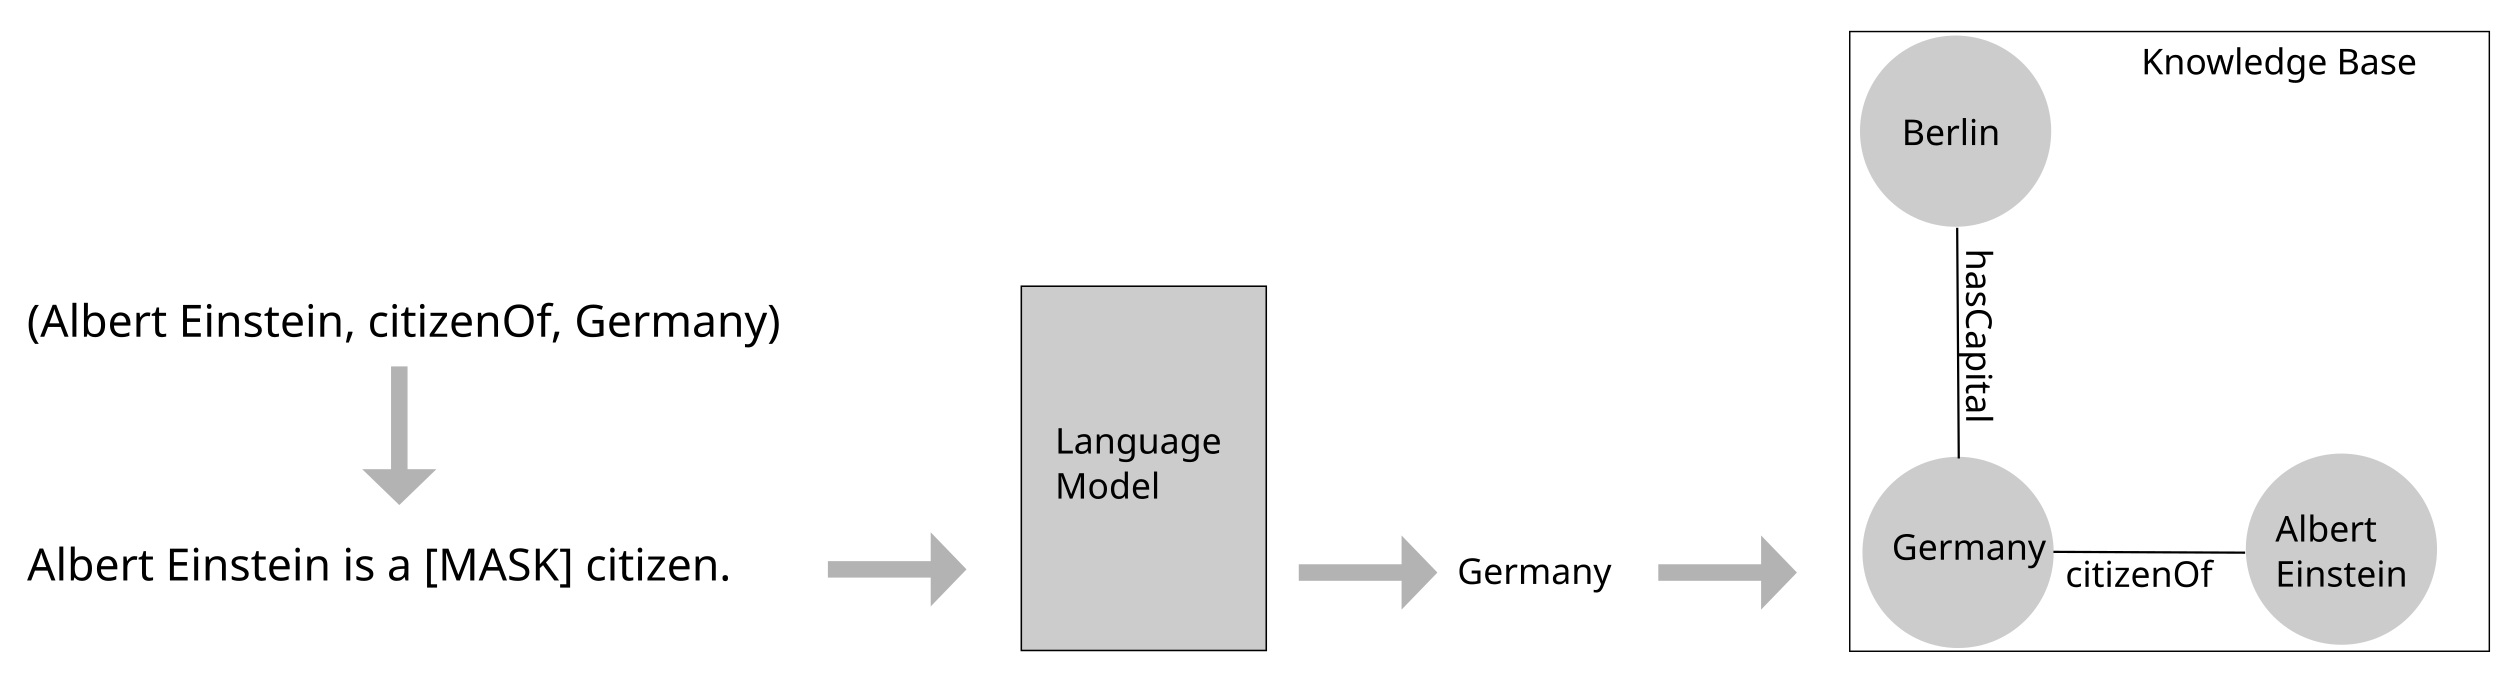
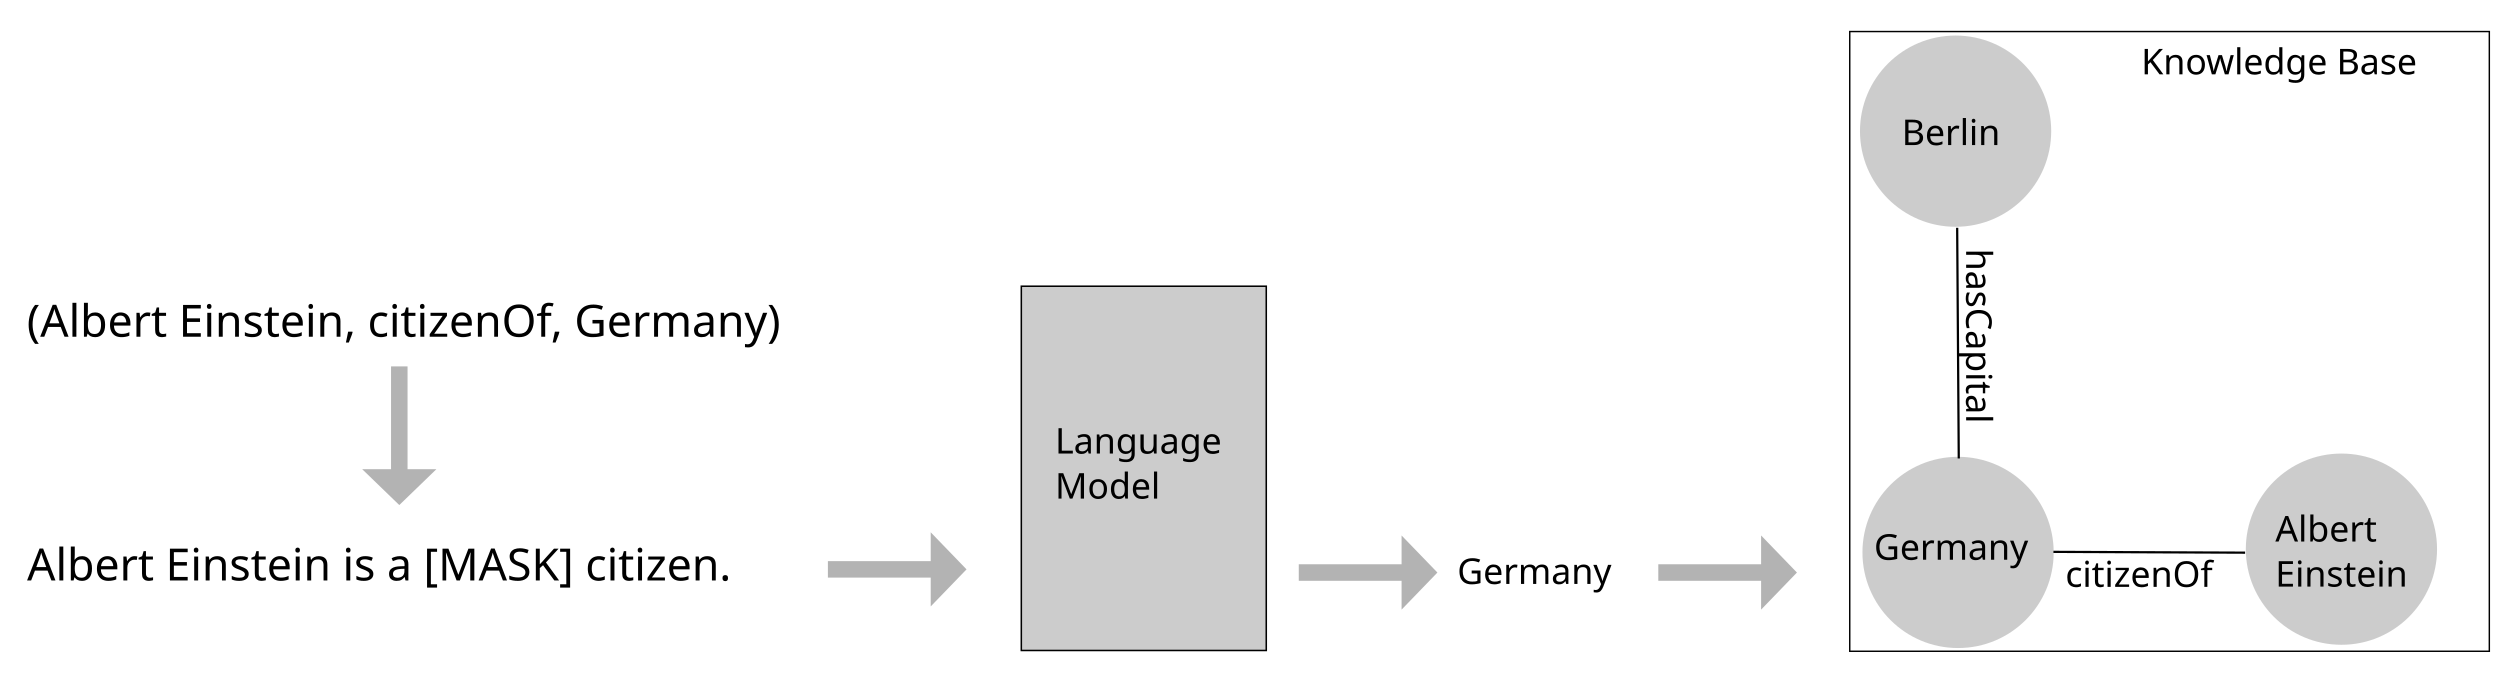
<svg xmlns="http://www.w3.org/2000/svg" width="297mm" height="80mm" viewBox="0 0 297 80" version="1.1" id="svg8">
  <defs id="defs2" />
  <g id="layer1" transform="translate(0,-217)">
    <circle style="opacity:1;fill:#cccccc;fill-opacity:0.995;stroke:none;stroke-width:0.18;stroke-linejoin:miter;stroke-miterlimit:4;stroke-dasharray:none;stroke-opacity:1" id="path815-3" cx="232.618" cy="282.628" r="11.359" />
    <circle style="opacity:1;fill:#cccccc;fill-opacity:0.995;stroke:none;stroke-width:0.18;stroke-linejoin:miter;stroke-miterlimit:4;stroke-dasharray:none;stroke-opacity:1" id="path815-3-6-7" cx="278.162" cy="282.242" r="11.359" />
    <circle style="opacity:1;fill:#cccccc;fill-opacity:0.995;stroke:none;stroke-width:0.18;stroke-linejoin:miter;stroke-miterlimit:4;stroke-dasharray:none;stroke-opacity:1" id="path815-3-6-7-5" cx="232.324" cy="232.583" r="11.359" />
    <text xml:space="preserve" style="font-style:normal;font-weight:normal;font-size:10.583px;line-height:0.5;font-family:sans-serif;letter-spacing:0px;word-spacing:0px;fill:#000000;fill-opacity:1;stroke:none;stroke-width:0.265" x="270.31" y="281.333" id="text885">
      <tspan x="270.31" y="281.333" style="font-size:4.233px;line-height:0.5;stroke-width:0.265" id="tspan895">Albert </tspan>
      <tspan x="270.31" y="286.687" style="font-size:4.233px;line-height:0.5;stroke-width:0.265" id="tspan899">Einstein</tspan>
    </text>
    <text xml:space="preserve" style="font-style:normal;font-weight:normal;font-size:10.583px;line-height:1.25;font-family:sans-serif;letter-spacing:0px;word-spacing:0px;fill:#000000;fill-opacity:1;stroke:none;stroke-width:0.265" x="81.17" y="141.652" id="text889">
      <tspan x="81.17" y="151.016" style="stroke-width:0.265" id="tspan891" />
    </text>
    <text xml:space="preserve" style="font-style:normal;font-weight:normal;font-size:10.583px;line-height:0.5;font-family:sans-serif;letter-spacing:0px;word-spacing:0px;fill:#000000;fill-opacity:1;stroke:none;stroke-width:0.265" x="173.118" y="286.376" id="text885-3">
      <tspan x="173.118" y="286.376" style="font-size:4.233px;line-height:0.5;stroke-width:0.265" id="tspan899-6">Germany</tspan>
    </text>
    <text xml:space="preserve" style="font-style:normal;font-weight:normal;font-size:10.583px;line-height:0.5;font-family:sans-serif;letter-spacing:0px;word-spacing:0px;fill:#000000;fill-opacity:1;stroke:none;stroke-width:0.265" x="68.268" y="184.115" id="text885-3-2">
      <tspan x="68.268" y="189.51" style="font-size:4.233px;line-height:0.5;stroke-width:0.265" id="tspan899-6-1" />
    </text>
    <text xml:space="preserve" style="font-style:normal;font-weight:normal;font-size:10.583px;line-height:1.25;font-family:sans-serif;letter-spacing:0px;word-spacing:0px;fill:#000000;fill-opacity:1;stroke:none;stroke-width:0.265" x="245.363" y="286.719" id="text945">
      <tspan id="tspan943" x="245.363" y="286.719" style="font-size:4.233px;stroke-width:0.265">citizenOf</tspan>
    </text>
    <path style="fill:none;stroke:#000000;stroke-width:0.265px;stroke-linecap:butt;stroke-linejoin:miter;stroke-opacity:1" d="m 243.946,282.561 c 22.773,0.095 22.773,0.095 22.773,0.095" id="path953" />
    <text xml:space="preserve" style="font-style:normal;font-weight:normal;font-size:10.583px;line-height:0.5;font-family:sans-serif;letter-spacing:0px;word-spacing:0px;fill:#000000;fill-opacity:1;stroke:none;stroke-width:0.265" x="225.933" y="234.234" id="text885-3-27">
      <tspan x="225.933" y="234.234" style="font-size:4.233px;line-height:0.5;stroke-width:0.265" id="tspan899-6-0">Berlin</tspan>
    </text>
    <text xml:space="preserve" style="font-style:normal;font-weight:normal;font-size:10.583px;line-height:1.25;font-family:sans-serif;letter-spacing:0px;word-spacing:0px;fill:#000000;fill-opacity:1;stroke:none;stroke-width:0.265" x="246.539" y="-233.579" id="text945-9" transform="rotate(90)">
      <tspan id="tspan943-3" x="246.539" y="-233.579" style="font-size:4.233px;stroke-width:0.265">hasCapital</tspan>
    </text>
    <path style="fill:none;stroke:#000000;stroke-width:0.265px;stroke-linecap:butt;stroke-linejoin:miter;stroke-opacity:1" d="m 232.512,244.064 c 0.189,27.403 0.189,27.403 0.189,27.403" id="path1005" />
    <text xml:space="preserve" style="font-style:normal;font-weight:normal;font-size:10.583px;line-height:1.25;font-family:sans-serif;letter-spacing:0px;word-spacing:0px;fill:#000000;fill-opacity:1;stroke:none;stroke-width:0.265" x="254.378" y="225.827" id="text1009">
      <tspan id="tspan1007" x="254.378" y="225.827" style="font-size:4.233px;stroke-width:0.265">Knowledge Base</tspan>
    </text>
    <rect style="opacity:1;fill:none;fill-opacity:0.995;stroke:#000000;stroke-width:0.172;stroke-linejoin:miter;stroke-miterlimit:4;stroke-dasharray:none;stroke-opacity:1" id="rect1011" width="75.982" height="73.622" x="219.75" y="-294.37" transform="scale(1,-1)" />
    <text xml:space="preserve" style="font-style:normal;font-weight:normal;font-size:10.583px;line-height:1.25;font-family:sans-serif;letter-spacing:0px;word-spacing:0px;fill:#000000;fill-opacity:1;stroke:none;stroke-width:0.265" x="3.213" y="285.963" id="text1015">
      <tspan id="tspan1013" x="3.213" y="285.963" style="font-size:5.292px;stroke-width:0.265">Albert Einstein is a [MASK] citizen. </tspan>
    </text>
    <text xml:space="preserve" style="font-style:normal;font-weight:normal;font-size:10.583px;line-height:1.25;font-family:sans-serif;letter-spacing:0px;word-spacing:0px;fill:#000000;fill-opacity:1;stroke:none;stroke-width:0.265" x="3.185" y="257.008" id="text1015-9">
      <tspan id="tspan1013-3" x="3.185" y="257.008" style="font-size:5.292px;stroke-width:0.265">(Albert Einstein, citizenOf, Germany)</tspan>
    </text>
    <rect style="opacity:1;fill:#cccccc;fill-opacity:1;stroke:#000000;stroke-width:0.184;stroke-linejoin:miter;stroke-miterlimit:4;stroke-dasharray:none;stroke-opacity:1" id="rect1122" width="29.1" height="43.274" x="121.333" y="251.003" />
    <text xml:space="preserve" style="font-style:normal;font-weight:normal;font-size:10.583px;line-height:0.5;font-family:sans-serif;letter-spacing:0px;word-spacing:0px;fill:#000000;fill-opacity:1;stroke:none;stroke-width:0.265" x="125.342" y="270.879" id="text885-1">
      <tspan x="125.342" y="270.879" style="font-size:4.233px;line-height:0.5;stroke-width:0.265" id="tspan899-4">Language</tspan>
      <tspan x="125.342" y="276.233" style="font-size:4.233px;line-height:0.5;stroke-width:0.265" id="tspan1161">Model</tspan>
    </text>
    <g id="g1165" transform="matrix(0,-0.01825471,0.024151,0,43.03183,277.0003)" style="fill:#b3b3b3">
      <polygon id="polygon1163" points="902.25,222.99 233.18,222.99 233.18,364.72 0,182.36 233.18,0 233.18,141.73 902.25,141.73 " style="fill:#b3b3b3" />
    </g>
    <g id="g1165-7" transform="matrix(-0.01825471,0,0,-0.024151,114.8244,289.0444)" style="fill:#b3b3b3">
      <polygon id="polygon1163-8" points="233.18,364.72 0,182.36 233.18,0 233.18,141.73 902.25,141.73 902.25,222.99 233.18,222.99 " style="fill:#b3b3b3" />
    </g>
    <g id="g1165-7-4" transform="matrix(-0.01825471,0,0,-0.024151,170.7649,289.4223)" style="fill:#b3b3b3">
      <polygon id="polygon1163-8-5" points="902.25,222.99 233.18,222.99 233.18,364.72 0,182.36 233.18,0 233.18,141.73 902.25,141.73 " style="fill:#b3b3b3" />
    </g>
-     <text xml:space="preserve" style="font-style:normal;font-weight:normal;font-size:10.583px;line-height:0.5;font-family:sans-serif;letter-spacing:0px;word-spacing:0px;fill:#000000;fill-opacity:1;stroke:none;stroke-width:0.265" x="224.743" y="283.503" id="text885-3-0">
-       <tspan x="224.743" y="283.503" style="font-size:4.233px;line-height:0.5;stroke-width:0.265" id="tspan899-6-3">Germany</tspan>
+     <text xml:space="preserve" style="font-style:normal;font-weight:normal;font-size:10.583px;line-height:0.5;font-family:sans-serif;letter-spacing:0px;word-spacing:0px;fill:#000000;fill-opacity:1;stroke:none;stroke-width:0.265" x="222.626" y="283.503" id="text885-3-0">
+       <tspan x="222.626" y="283.503" style="font-size:4.233px;line-height:0.5;stroke-width:0.265" id="tspan899-6-3">Germany</tspan>
    </text>
    <g id="g1165-7-4-6" transform="matrix(-0.01825471,0,0,-0.024151,213.4762,289.4223)" style="fill:#b3b3b3">
      <polygon id="polygon1163-8-5-3" points="233.18,141.73 902.25,141.73 902.25,222.99 233.18,222.99 233.18,364.72 0,182.36 233.18,0 " style="fill:#b3b3b3" />
    </g>
  </g>
</svg>
